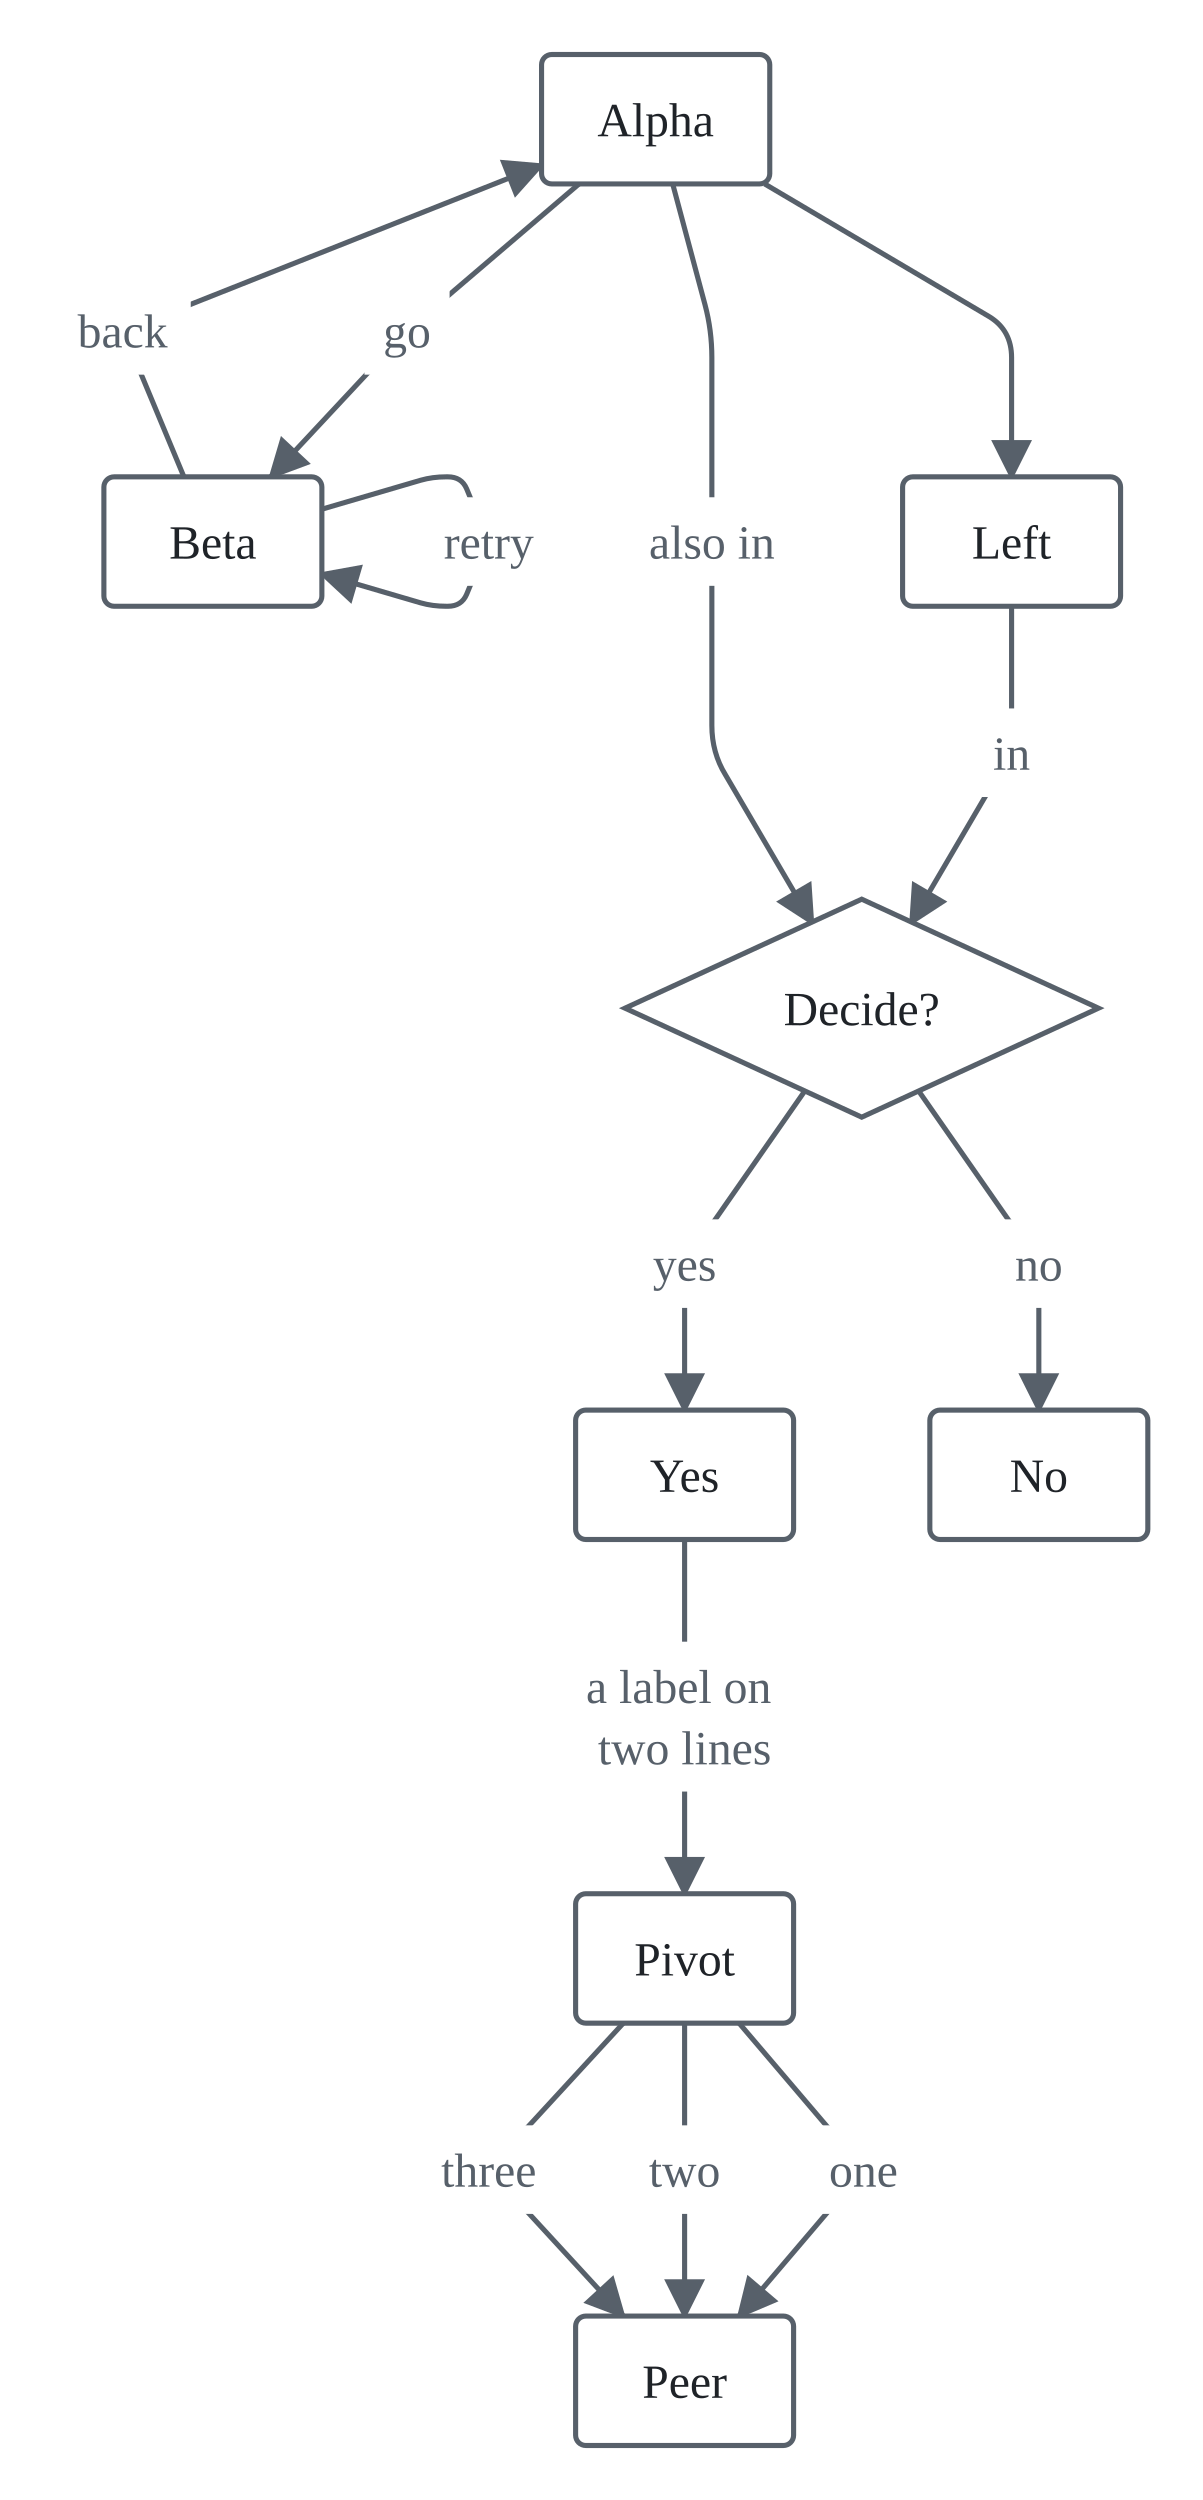
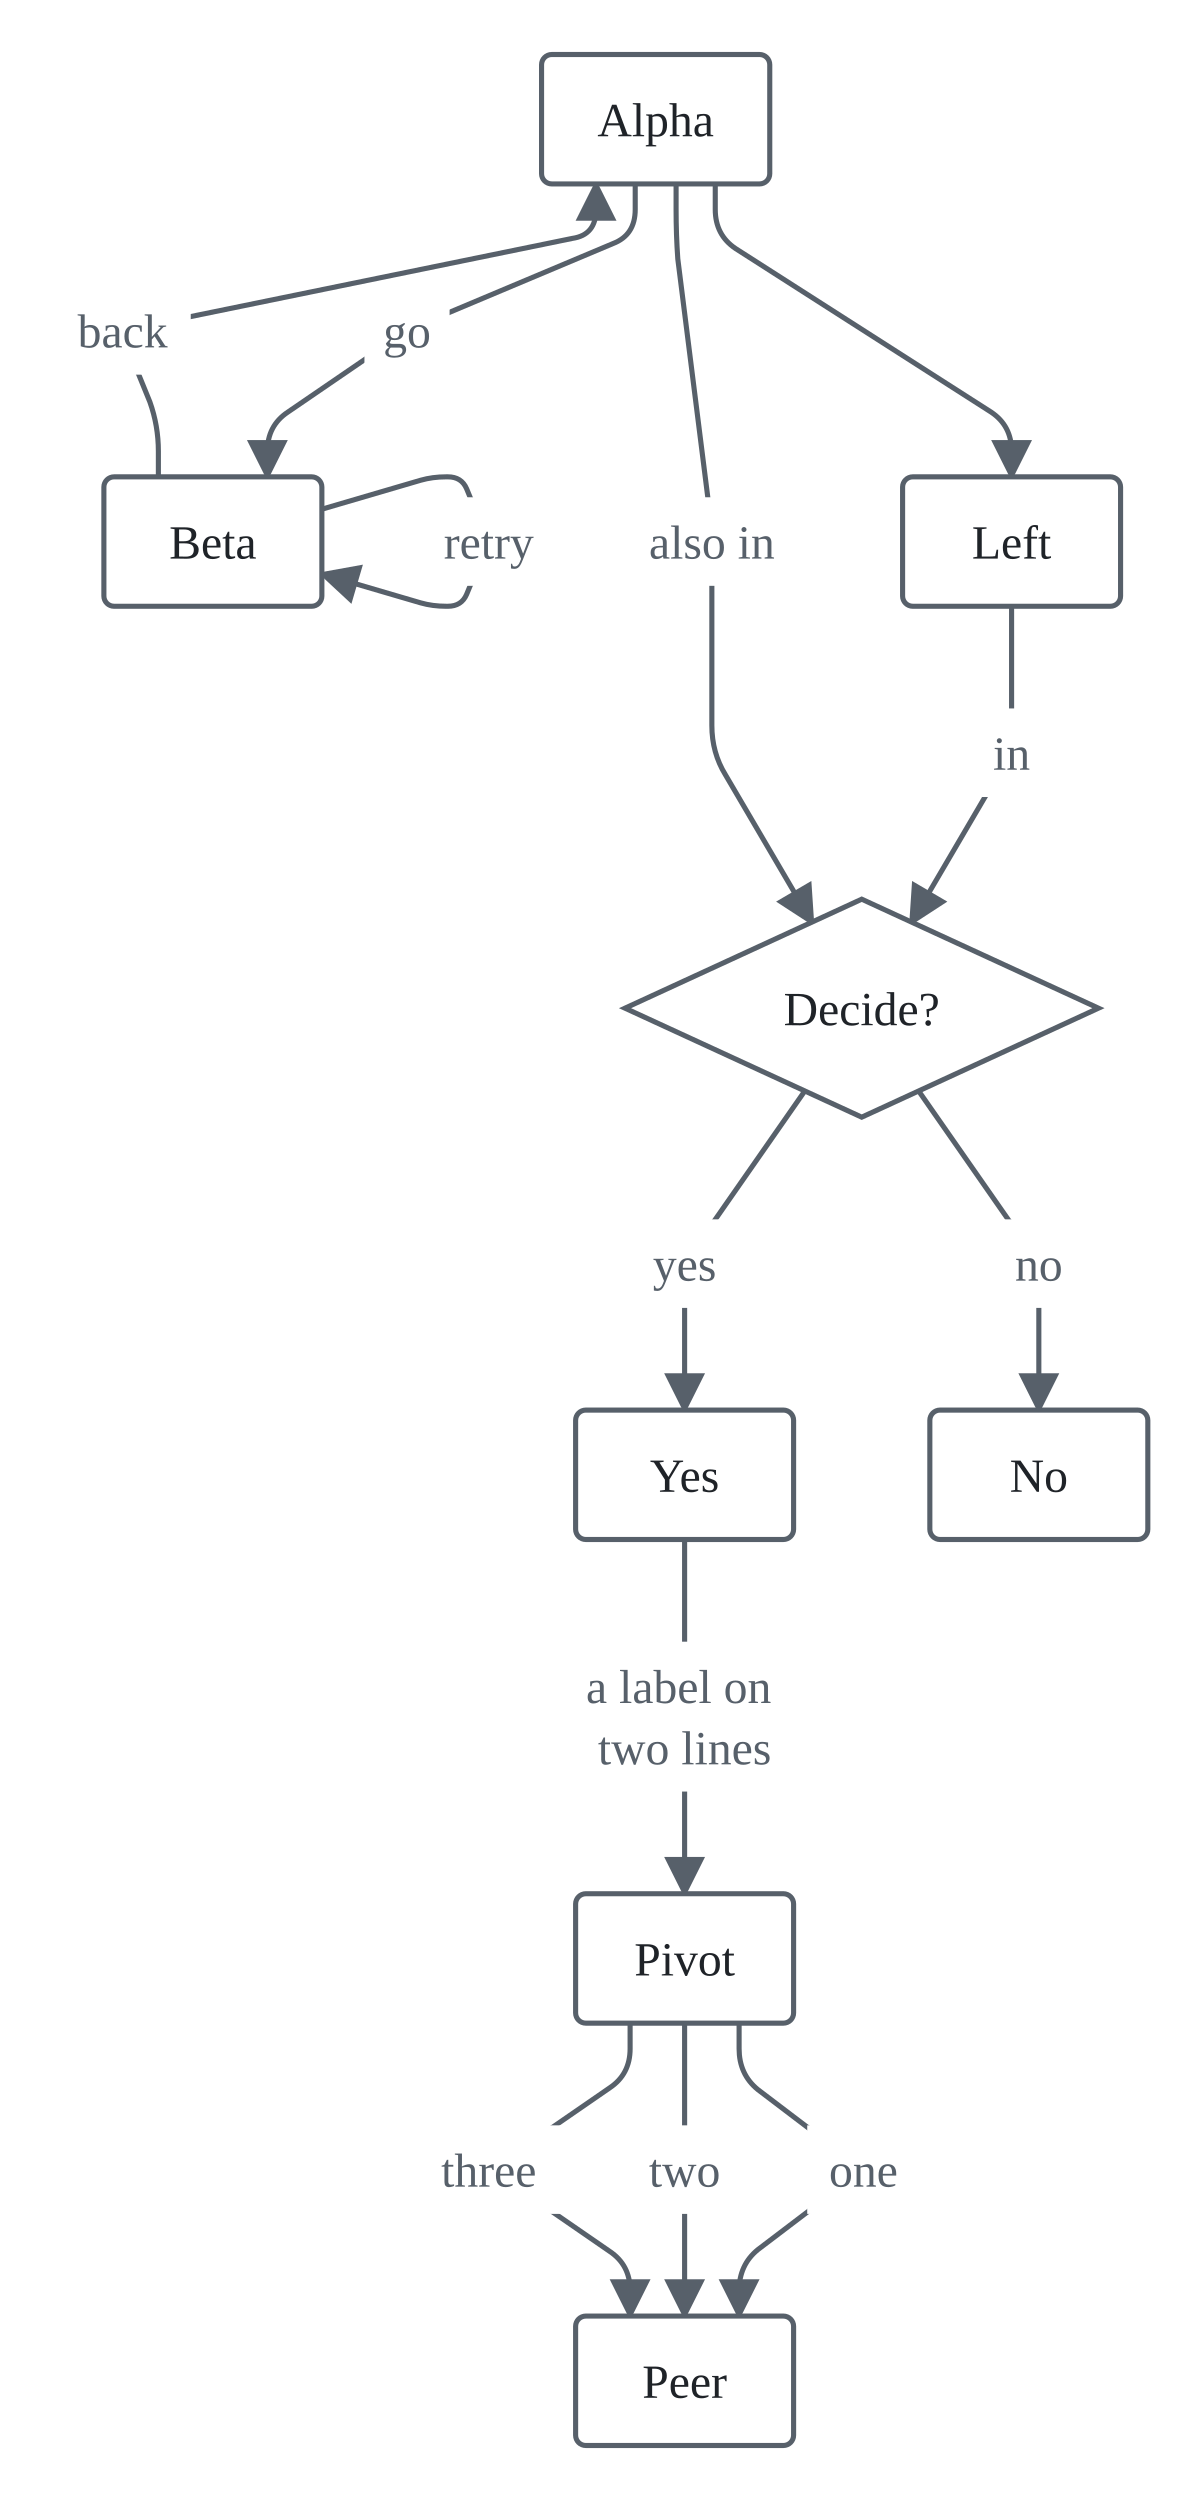
<svg xmlns="http://www.w3.org/2000/svg" viewBox="0 0 353 734" role="img" aria-labelledby="vd-title vd-desc" class="vd-diagram" style="font-family:var(--vd-font,Arimo,Arial,Liberation Sans,Helvetica,sans-serif);font-size:14px">
  <defs>
    <marker id="vd-arrow" viewBox="0 0 10 10" refX="9" refY="5" markerWidth="8" markerHeight="8" orient="auto">
      <path d="M0 0L10 5L0 10z" style="fill:var(--vd-edge,#57606a)" />
    </marker>
  </defs>
  <g class="vd-edges" style="fill:none;stroke:var(--vd-edge,#57606a);stroke-width:1.5">
-     <path class="vd-edge" d="M170 54L125.5 92Q119.5 97 114.5 102.5L79.5 140" marker-end="url(#vd-arrow)" />
-     <path class="vd-edge" d="M54 140L39 104Q36 97 43 94.5L159 48.5" marker-end="url(#vd-arrow)" />
+     <path class="vd-edge" d="M186.5 54L186.5 61.5Q186.5 69 180 71.5L126.5 94Q119.5 97 113 101.5L84.5 121Q78.5 125 78.5 132.5L78.5 140" marker-end="url(#vd-arrow)" />
+     <path class="vd-edge" d="M46.5 140L46.5 132.5Q46.5 125 44 118L38.5 104.5Q36 97 43.5 95.5L168 70Q175 69 175 61.5L175 54" marker-end="url(#vd-arrow)" />
    <path class="vd-edge" d="M94.5 149.5L123.5 141Q127 140 131 140L131.5 140Q135.5 140 137 143.5L140.5 152Q143.5 159 140.5 166L137 174.5Q135.5 178 131.5 178L131 178Q127 178 123.5 177L94.5 168.5" marker-end="url(#vd-arrow)" />
-     <path class="vd-edge" d="M217 594L248.5 631Q253.5 637 248.5 643L217 680" marker-end="url(#vd-arrow)" />
-     <path class="vd-edge" d="M201 594L201 637L201 680" marker-end="url(#vd-arrow)" />
-     <path class="vd-edge" d="M183 594L148.5 631.5Q143.5 637 148.5 642.5L183 680" marker-end="url(#vd-arrow)" />
-     <path class="vd-edge" d="M224.5 54L290.5 93Q297 97 297 105L297 140" marker-end="url(#vd-arrow)" />
+     <path class="vd-edge" d="M217 594L217 601.5Q217 609 222.5 613.5L247.5 632.5Q253.5 637 247.5 641.5L222.5 660.5Q217 665 217 672.5L217 680" marker-end="url(#vd-arrow)" />
+     <path class="vd-edge" d="M201 594L201 680" marker-end="url(#vd-arrow)" />
+     <path class="vd-edge" d="M185 594L185 601.5Q185 609 179 613L150 633Q143.5 637 150 641L179 661Q185 665 185 672.5L185 680" marker-end="url(#vd-arrow)" />
+     <path class="vd-edge" d="M210 54L210 61.5Q210 69 216 73L291 121Q297 125 297 132.5L297 140" marker-end="url(#vd-arrow)" />
    <path class="vd-edge" d="M297 178L297 213Q297 221 293 227.5L267.5 271" marker-end="url(#vd-arrow)" />
-     <path class="vd-edge" d="M197.5 54L207 89.5Q209 97 209 105L209 159L209 213Q209 221 213 227.5L238.5 271" marker-end="url(#vd-arrow)" />
+     <path class="vd-edge" d="M198.5 54L198.5 61.5Q198.5 69 199 76L208.5 151.5Q209 159 209 167L209 213Q209 221 213 227.5L238.5 271" marker-end="url(#vd-arrow)" />
    <path class="vd-edge" d="M236.5 320L205.5 364.5Q201 371 201 379L201 414" marker-end="url(#vd-arrow)" />
    <path class="vd-edge" d="M269.5 320L300.5 364.5Q305 371 305 379L305 414" marker-end="url(#vd-arrow)" />
-     <path class="vd-edge" d="M201 452L201 504L201 556" marker-end="url(#vd-arrow)" />
+     <path class="vd-edge" d="M201 452L201 556" marker-end="url(#vd-arrow)" />
  </g>
  <g class="vd-nodes">
    <g class="vd-node">
      <rect class="vd-node-shape" x="159" y="16" width="67" height="38" rx="3" style="fill:var(--vd-node-fill,#fff);stroke:var(--vd-node-stroke,#57606a);stroke-width:1.5" />
      <text class="vd-label" x="192.5" y="40" text-anchor="middle" style="fill:var(--vd-text,#1f2328);stroke:none">
        <tspan x="192.5" dy="0">Alpha</tspan>
      </text>
    </g>
    <g class="vd-node">
      <rect class="vd-node-shape" x="30.5" y="140" width="64" height="38" rx="3" style="fill:var(--vd-node-fill,#fff);stroke:var(--vd-node-stroke,#57606a);stroke-width:1.5" />
      <text class="vd-label" x="62.5" y="164" text-anchor="middle" style="fill:var(--vd-text,#1f2328);stroke:none">
        <tspan x="62.5" dy="0">Beta</tspan>
      </text>
    </g>
    <g class="vd-node">
      <rect class="vd-node-shape" x="169" y="556" width="64" height="38" rx="3" style="fill:var(--vd-node-fill,#fff);stroke:var(--vd-node-stroke,#57606a);stroke-width:1.5" />
      <text class="vd-label" x="201" y="580" text-anchor="middle" style="fill:var(--vd-text,#1f2328);stroke:none">
        <tspan x="201" dy="0">Pivot</tspan>
      </text>
    </g>
    <g class="vd-node">
      <rect class="vd-node-shape" x="169" y="680" width="64" height="38" rx="3" style="fill:var(--vd-node-fill,#fff);stroke:var(--vd-node-stroke,#57606a);stroke-width:1.5" />
      <text class="vd-label" x="201" y="704" text-anchor="middle" style="fill:var(--vd-text,#1f2328);stroke:none">
        <tspan x="201" dy="0">Peer</tspan>
      </text>
    </g>
    <g class="vd-node">
      <rect class="vd-node-shape" x="265" y="140" width="64" height="38" rx="3" style="fill:var(--vd-node-fill,#fff);stroke:var(--vd-node-stroke,#57606a);stroke-width:1.5" />
      <text class="vd-label" x="297" y="164" text-anchor="middle" style="fill:var(--vd-text,#1f2328);stroke:none">
        <tspan x="297" dy="0">Left</tspan>
      </text>
    </g>
    <g class="vd-node">
      <polygon class="vd-node-shape" points="253,264 322.5,296 253,328 183.5,296" style="fill:var(--vd-node-fill,#fff);stroke:var(--vd-node-stroke,#57606a);stroke-width:1.5" />
      <text class="vd-label" x="253" y="301" text-anchor="middle" style="fill:var(--vd-text,#1f2328);stroke:none">
        <tspan x="253" dy="0">Decide?</tspan>
      </text>
    </g>
    <g class="vd-node">
      <rect class="vd-node-shape" x="169" y="414" width="64" height="38" rx="3" style="fill:var(--vd-node-fill,#fff);stroke:var(--vd-node-stroke,#57606a);stroke-width:1.5" />
      <text class="vd-label" x="201" y="438" text-anchor="middle" style="fill:var(--vd-text,#1f2328);stroke:none">
        <tspan x="201" dy="0">Yes</tspan>
      </text>
    </g>
    <g class="vd-node">
      <rect class="vd-node-shape" x="273" y="414" width="64" height="38" rx="3" style="fill:var(--vd-node-fill,#fff);stroke:var(--vd-node-stroke,#57606a);stroke-width:1.5" />
      <text class="vd-label" x="305" y="438" text-anchor="middle" style="fill:var(--vd-text,#1f2328);stroke:none">
        <tspan x="305" dy="0">No</tspan>
      </text>
    </g>
  </g>
  <g class="vd-edge-labels">
    <rect class="vd-edge-label-bg" x="107" y="84" width="25" height="26" style="fill:var(--vd-bg,#fff);stroke:none" />
    <text class="vd-edge-label" x="119.5" y="102" text-anchor="middle" style="fill:var(--vd-muted,#57606a);stroke:none">
      <tspan x="119.5" dy="0">go</tspan>
    </text>
    <rect class="vd-edge-label-bg" x="16" y="84" width="40" height="26" style="fill:var(--vd-bg,#fff);stroke:none" />
    <text class="vd-edge-label" x="36" y="102" text-anchor="middle" style="fill:var(--vd-muted,#57606a);stroke:none">
      <tspan x="36" dy="0">back</tspan>
    </text>
    <rect class="vd-edge-label-bg" x="124.5" y="146" width="38.5" height="26" style="fill:var(--vd-bg,#fff);stroke:none" />
    <text class="vd-edge-label" x="143.5" y="164" text-anchor="middle" style="fill:var(--vd-muted,#57606a);stroke:none">
      <tspan x="143.5" dy="0">retry</tspan>
    </text>
    <rect class="vd-edge-label-bg" x="237" y="624" width="33.5" height="26" style="fill:var(--vd-bg,#fff);stroke:none" />
    <text class="vd-edge-label" x="253.5" y="642" text-anchor="middle" style="fill:var(--vd-muted,#57606a);stroke:none">
      <tspan x="253.5" dy="0">one</tspan>
    </text>
    <rect class="vd-edge-label-bg" x="185" y="624" width="32" height="26" style="fill:var(--vd-bg,#fff);stroke:none" />
    <text class="vd-edge-label" x="201" y="642" text-anchor="middle" style="fill:var(--vd-muted,#57606a);stroke:none">
      <tspan x="201" dy="0">two</tspan>
    </text>
    <rect class="vd-edge-label-bg" x="122.5" y="624" width="42.5" height="26" style="fill:var(--vd-bg,#fff);stroke:none" />
    <text class="vd-edge-label" x="143.5" y="642" text-anchor="middle" style="fill:var(--vd-muted,#57606a);stroke:none">
      <tspan x="143.5" dy="0">three</tspan>
    </text>
    <rect class="vd-edge-label-bg" x="287" y="208" width="20" height="26" style="fill:var(--vd-bg,#fff);stroke:none" />
    <text class="vd-edge-label" x="297" y="226" text-anchor="middle" style="fill:var(--vd-muted,#57606a);stroke:none">
      <tspan x="297" dy="0">in</tspan>
    </text>
    <rect class="vd-edge-label-bg" x="183" y="146" width="52" height="26" style="fill:var(--vd-bg,#fff);stroke:none" />
    <text class="vd-edge-label" x="209" y="164" text-anchor="middle" style="fill:var(--vd-muted,#57606a);stroke:none">
      <tspan x="209" dy="0">also in</tspan>
    </text>
    <rect class="vd-edge-label-bg" x="185" y="358" width="32" height="26" style="fill:var(--vd-bg,#fff);stroke:none" />
    <text class="vd-edge-label" x="201" y="376" text-anchor="middle" style="fill:var(--vd-muted,#57606a);stroke:none">
      <tspan x="201" dy="0">yes</tspan>
    </text>
    <rect class="vd-edge-label-bg" x="292.5" y="358" width="25" height="26" style="fill:var(--vd-bg,#fff);stroke:none" />
    <text class="vd-edge-label" x="305" y="376" text-anchor="middle" style="fill:var(--vd-muted,#57606a);stroke:none">
      <tspan x="305" dy="0">no</tspan>
    </text>
    <rect class="vd-edge-label-bg" x="164" y="482" width="74" height="44" style="fill:var(--vd-bg,#fff);stroke:none" />
    <text class="vd-edge-label" x="201" y="500" text-anchor="middle" style="fill:var(--vd-muted,#57606a);stroke:none">
      <tspan x="201" dy="0">a label on</tspan>
      <tspan x="201" dy="18">two lines</tspan>
    </text>
  </g>
</svg>
